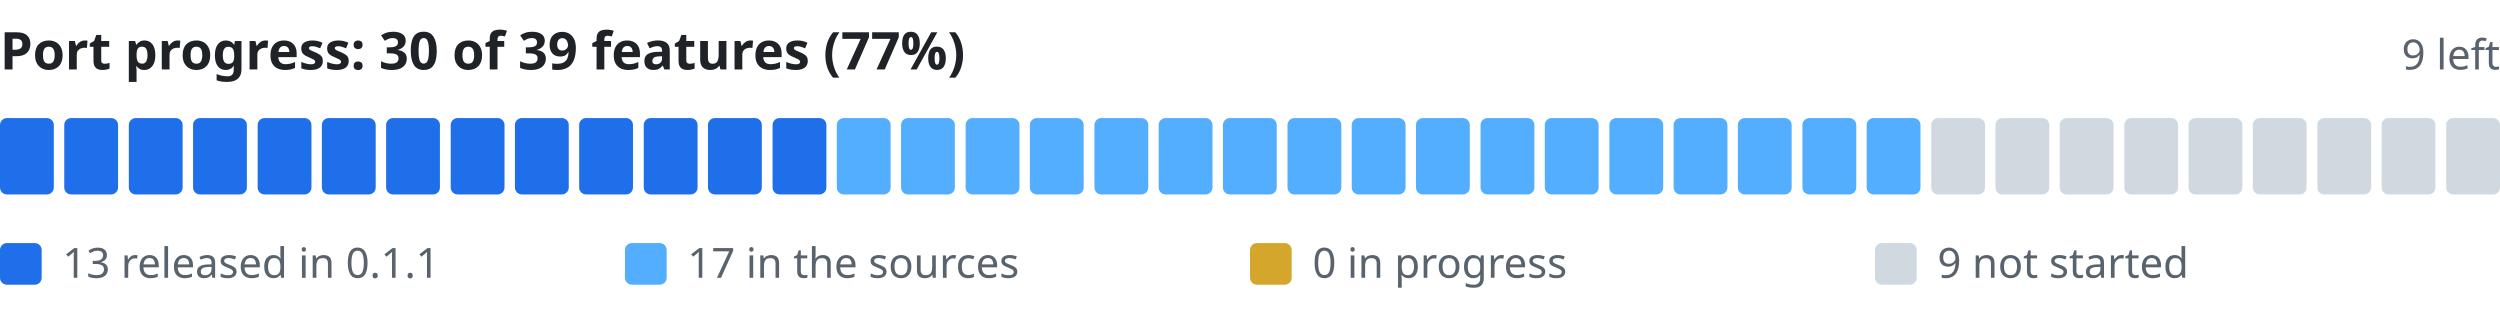
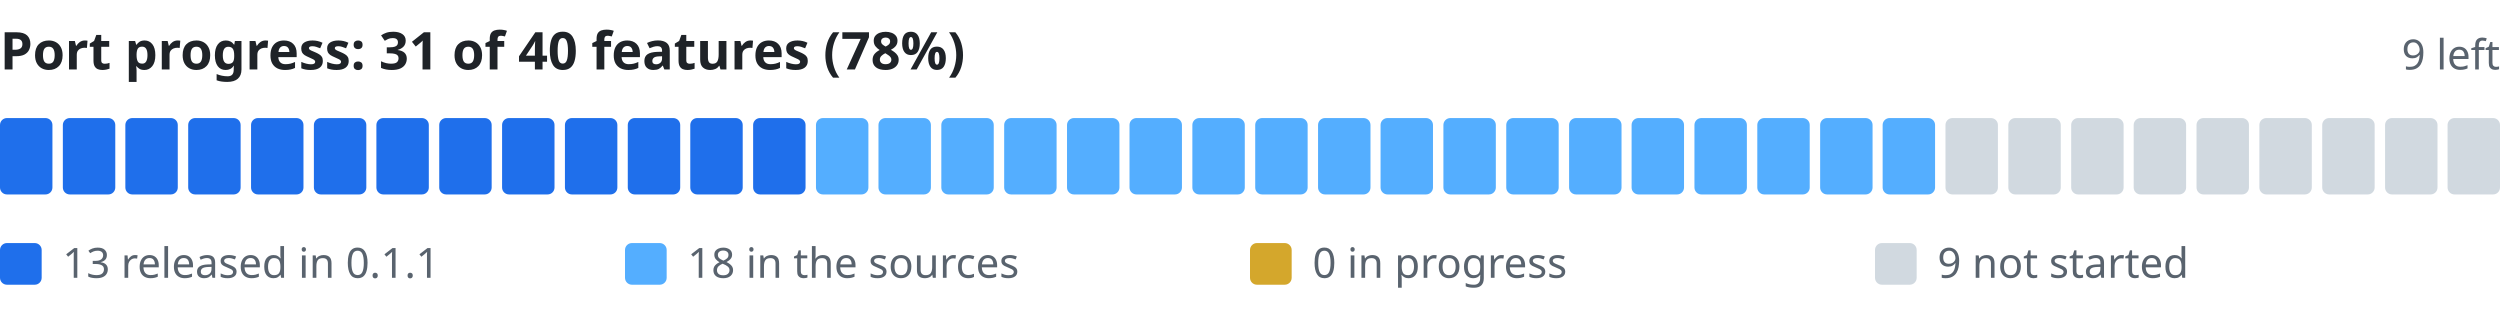
- <svg xmlns="http://www.w3.org/2000/svg" width="720" height="92" viewBox="0 0 720 92" role="img" aria-label="30 of 39 features done, 9 left">
+ <svg xmlns="http://www.w3.org/2000/svg" width="720" height="92" viewBox="0 0 720 92" role="img" aria-label="31 of 40 features done, 9 left">
  <style>
text { font-family: -apple-system, "Segoe UI", "Noto Sans", Helvetica, Arial, sans-serif; fill: #1f2328; }
.title { font-size: 15px; font-weight: 600; }
.small { font-size: 12px; fill: #59636e; }
.released { fill: #1f6feb; }
.sources { fill: #54aeff; }
.doing { fill: #d4a72c; }
.left { fill: #d1d9e0; }
@media (prefers-color-scheme: dark) {
  text { fill: #f0f6fc; }
  .small { fill: #9198a1; }
  .released { fill: #4493f8; }
  .sources { fill: #1f4f8f; }
  .doing { fill: #bb8009; }
  .left { fill: #3d444d; }
}
</style>
-   <text class="title" x="0" y="20">Port progress: 30 of 39 features (77%)</text>
+   <text class="title" x="0" y="20">Port progress: 31 of 40 features (78%)</text>
  <text class="small" x="720" y="20" text-anchor="end">9 left</text>
-   <rect class="released" x="0.0" y="34" width="15.5" height="22" rx="2" />
-   <rect class="released" x="18.5" y="34" width="15.5" height="22" rx="2" />
-   <rect class="released" x="37.1" y="34" width="15.5" height="22" rx="2" />
-   <rect class="released" x="55.6" y="34" width="15.5" height="22" rx="2" />
-   <rect class="released" x="74.2" y="34" width="15.5" height="22" rx="2" />
-   <rect class="released" x="92.7" y="34" width="15.5" height="22" rx="2" />
-   <rect class="released" x="111.2" y="34" width="15.5" height="22" rx="2" />
-   <rect class="released" x="129.8" y="34" width="15.5" height="22" rx="2" />
-   <rect class="released" x="148.3" y="34" width="15.5" height="22" rx="2" />
-   <rect class="released" x="166.8" y="34" width="15.5" height="22" rx="2" />
-   <rect class="released" x="185.4" y="34" width="15.5" height="22" rx="2" />
-   <rect class="released" x="203.9" y="34" width="15.5" height="22" rx="2" />
-   <rect class="released" x="222.5" y="34" width="15.5" height="22" rx="2" />
-   <rect class="sources" x="241.0" y="34" width="15.5" height="22" rx="2" />
-   <rect class="sources" x="259.5" y="34" width="15.5" height="22" rx="2" />
-   <rect class="sources" x="278.1" y="34" width="15.5" height="22" rx="2" />
-   <rect class="sources" x="296.6" y="34" width="15.5" height="22" rx="2" />
-   <rect class="sources" x="315.2" y="34" width="15.5" height="22" rx="2" />
-   <rect class="sources" x="333.7" y="34" width="15.5" height="22" rx="2" />
-   <rect class="sources" x="352.2" y="34" width="15.5" height="22" rx="2" />
-   <rect class="sources" x="370.8" y="34" width="15.5" height="22" rx="2" />
-   <rect class="sources" x="389.3" y="34" width="15.5" height="22" rx="2" />
-   <rect class="sources" x="407.8" y="34" width="15.5" height="22" rx="2" />
-   <rect class="sources" x="426.4" y="34" width="15.5" height="22" rx="2" />
-   <rect class="sources" x="444.9" y="34" width="15.5" height="22" rx="2" />
-   <rect class="sources" x="463.5" y="34" width="15.5" height="22" rx="2" />
-   <rect class="sources" x="482.0" y="34" width="15.5" height="22" rx="2" />
-   <rect class="sources" x="500.5" y="34" width="15.5" height="22" rx="2" />
-   <rect class="sources" x="519.1" y="34" width="15.5" height="22" rx="2" />
-   <rect class="sources" x="537.6" y="34" width="15.5" height="22" rx="2" />
-   <rect class="left" x="556.2" y="34" width="15.5" height="22" rx="2" />
-   <rect class="left" x="574.7" y="34" width="15.5" height="22" rx="2" />
-   <rect class="left" x="593.2" y="34" width="15.5" height="22" rx="2" />
-   <rect class="left" x="611.8" y="34" width="15.5" height="22" rx="2" />
-   <rect class="left" x="630.3" y="34" width="15.5" height="22" rx="2" />
-   <rect class="left" x="648.8" y="34" width="15.5" height="22" rx="2" />
-   <rect class="left" x="667.4" y="34" width="15.5" height="22" rx="2" />
-   <rect class="left" x="685.9" y="34" width="15.5" height="22" rx="2" />
-   <rect class="left" x="704.5" y="34" width="15.5" height="22" rx="2" />
+   <rect class="released" x="0.0" y="34" width="15.1" height="22" rx="2" />
+   <rect class="released" x="18.1" y="34" width="15.1" height="22" rx="2" />
+   <rect class="released" x="36.1" y="34" width="15.1" height="22" rx="2" />
+   <rect class="released" x="54.2" y="34" width="15.1" height="22" rx="2" />
+   <rect class="released" x="72.3" y="34" width="15.1" height="22" rx="2" />
+   <rect class="released" x="90.4" y="34" width="15.1" height="22" rx="2" />
+   <rect class="released" x="108.4" y="34" width="15.1" height="22" rx="2" />
+   <rect class="released" x="126.5" y="34" width="15.1" height="22" rx="2" />
+   <rect class="released" x="144.6" y="34" width="15.1" height="22" rx="2" />
+   <rect class="released" x="162.7" y="34" width="15.1" height="22" rx="2" />
+   <rect class="released" x="180.8" y="34" width="15.1" height="22" rx="2" />
+   <rect class="released" x="198.8" y="34" width="15.1" height="22" rx="2" />
+   <rect class="released" x="216.9" y="34" width="15.1" height="22" rx="2" />
+   <rect class="sources" x="235.0" y="34" width="15.1" height="22" rx="2" />
+   <rect class="sources" x="253.0" y="34" width="15.1" height="22" rx="2" />
+   <rect class="sources" x="271.1" y="34" width="15.1" height="22" rx="2" />
+   <rect class="sources" x="289.2" y="34" width="15.1" height="22" rx="2" />
+   <rect class="sources" x="307.3" y="34" width="15.1" height="22" rx="2" />
+   <rect class="sources" x="325.3" y="34" width="15.1" height="22" rx="2" />
+   <rect class="sources" x="343.4" y="34" width="15.1" height="22" rx="2" />
+   <rect class="sources" x="361.5" y="34" width="15.1" height="22" rx="2" />
+   <rect class="sources" x="379.6" y="34" width="15.1" height="22" rx="2" />
+   <rect class="sources" x="397.6" y="34" width="15.1" height="22" rx="2" />
+   <rect class="sources" x="415.7" y="34" width="15.1" height="22" rx="2" />
+   <rect class="sources" x="433.8" y="34" width="15.1" height="22" rx="2" />
+   <rect class="sources" x="451.9" y="34" width="15.1" height="22" rx="2" />
+   <rect class="sources" x="469.9" y="34" width="15.1" height="22" rx="2" />
+   <rect class="sources" x="488.0" y="34" width="15.1" height="22" rx="2" />
+   <rect class="sources" x="506.1" y="34" width="15.1" height="22" rx="2" />
+   <rect class="sources" x="524.2" y="34" width="15.1" height="22" rx="2" />
+   <rect class="sources" x="542.2" y="34" width="15.1" height="22" rx="2" />
+   <rect class="left" x="560.3" y="34" width="15.1" height="22" rx="2" />
+   <rect class="left" x="578.4" y="34" width="15.1" height="22" rx="2" />
+   <rect class="left" x="596.5" y="34" width="15.1" height="22" rx="2" />
+   <rect class="left" x="614.5" y="34" width="15.1" height="22" rx="2" />
+   <rect class="left" x="632.6" y="34" width="15.1" height="22" rx="2" />
+   <rect class="left" x="650.7" y="34" width="15.1" height="22" rx="2" />
+   <rect class="left" x="668.8" y="34" width="15.1" height="22" rx="2" />
+   <rect class="left" x="686.9" y="34" width="15.1" height="22" rx="2" />
+   <rect class="left" x="704.9" y="34" width="15.1" height="22" rx="2" />
  <rect class="released" x="0" y="70" width="12" height="12" rx="2" />
  <text class="small" x="18" y="80">13 released in 0.1.1</text>
  <rect class="sources" x="180" y="70" width="12" height="12" rx="2" />
-   <text class="small" x="198" y="80">17 in the sources</text>
+   <text class="small" x="198" y="80">18 in the sources</text>
  <rect class="doing" x="360" y="70" width="12" height="12" rx="2" />
  <text class="small" x="378" y="80">0 in progress</text>
  <rect class="left" x="540" y="70" width="12" height="12" rx="2" />
  <text class="small" x="558" y="80">9 not started</text>
</svg>
